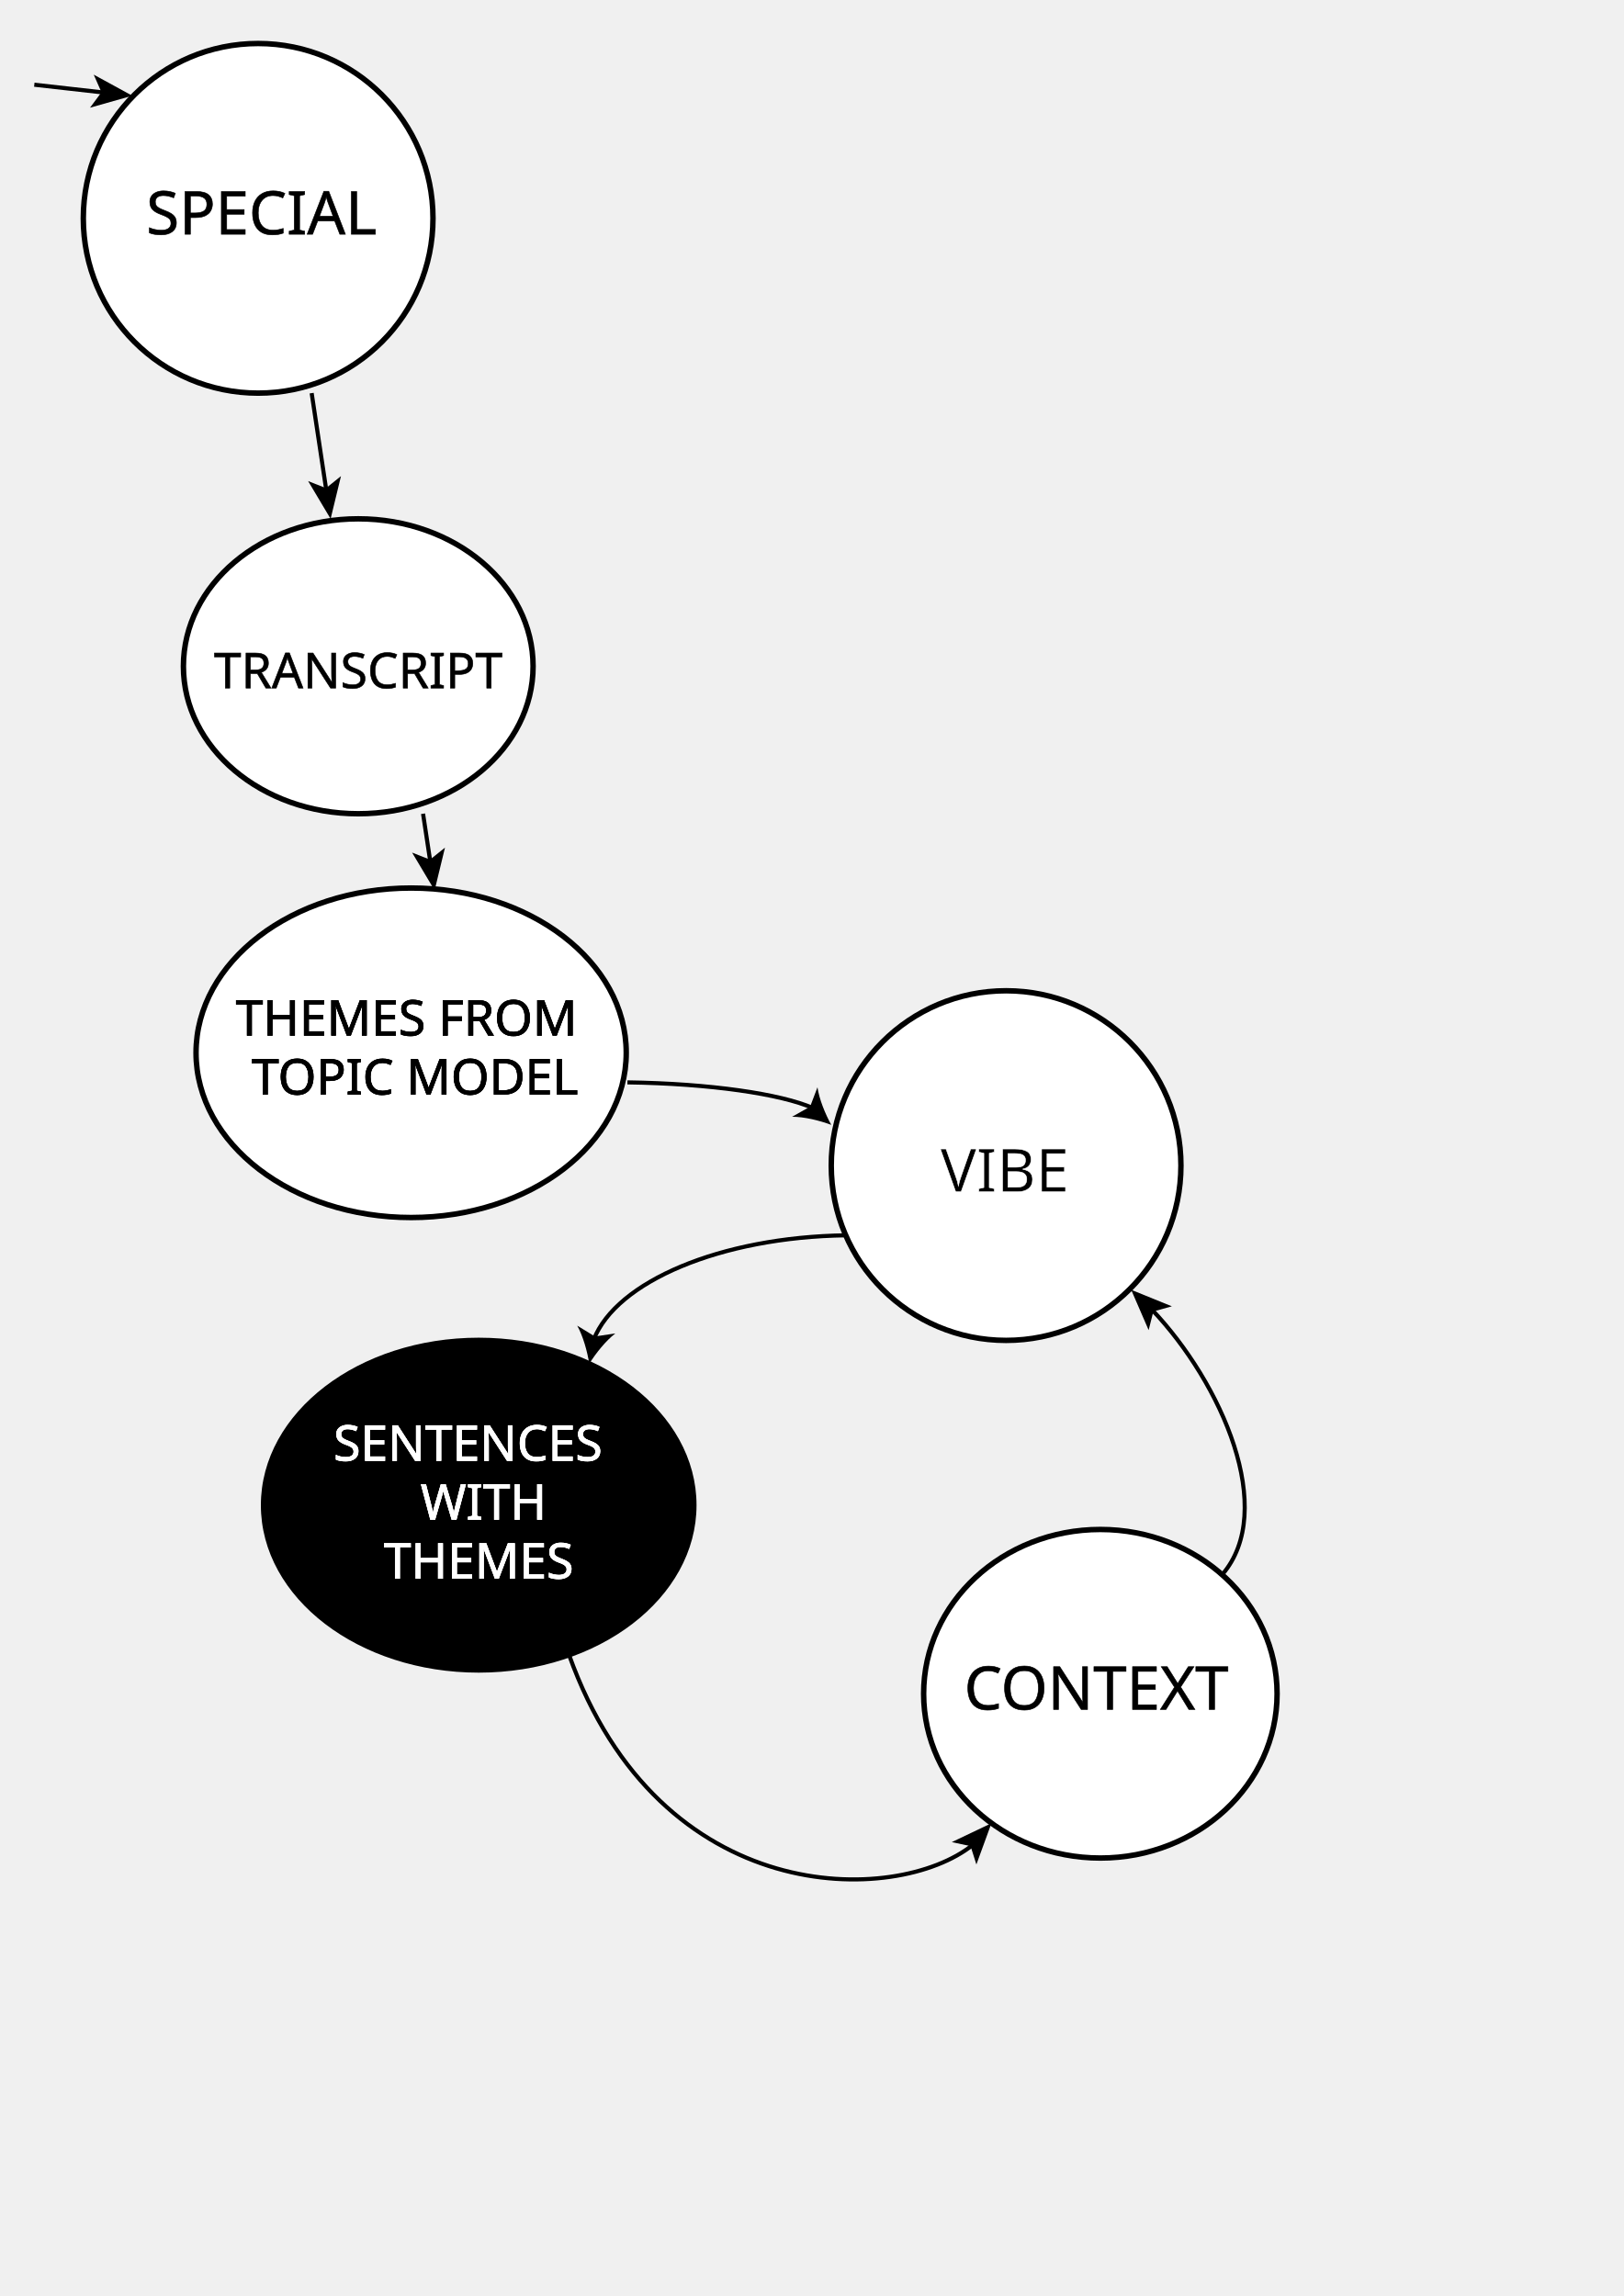
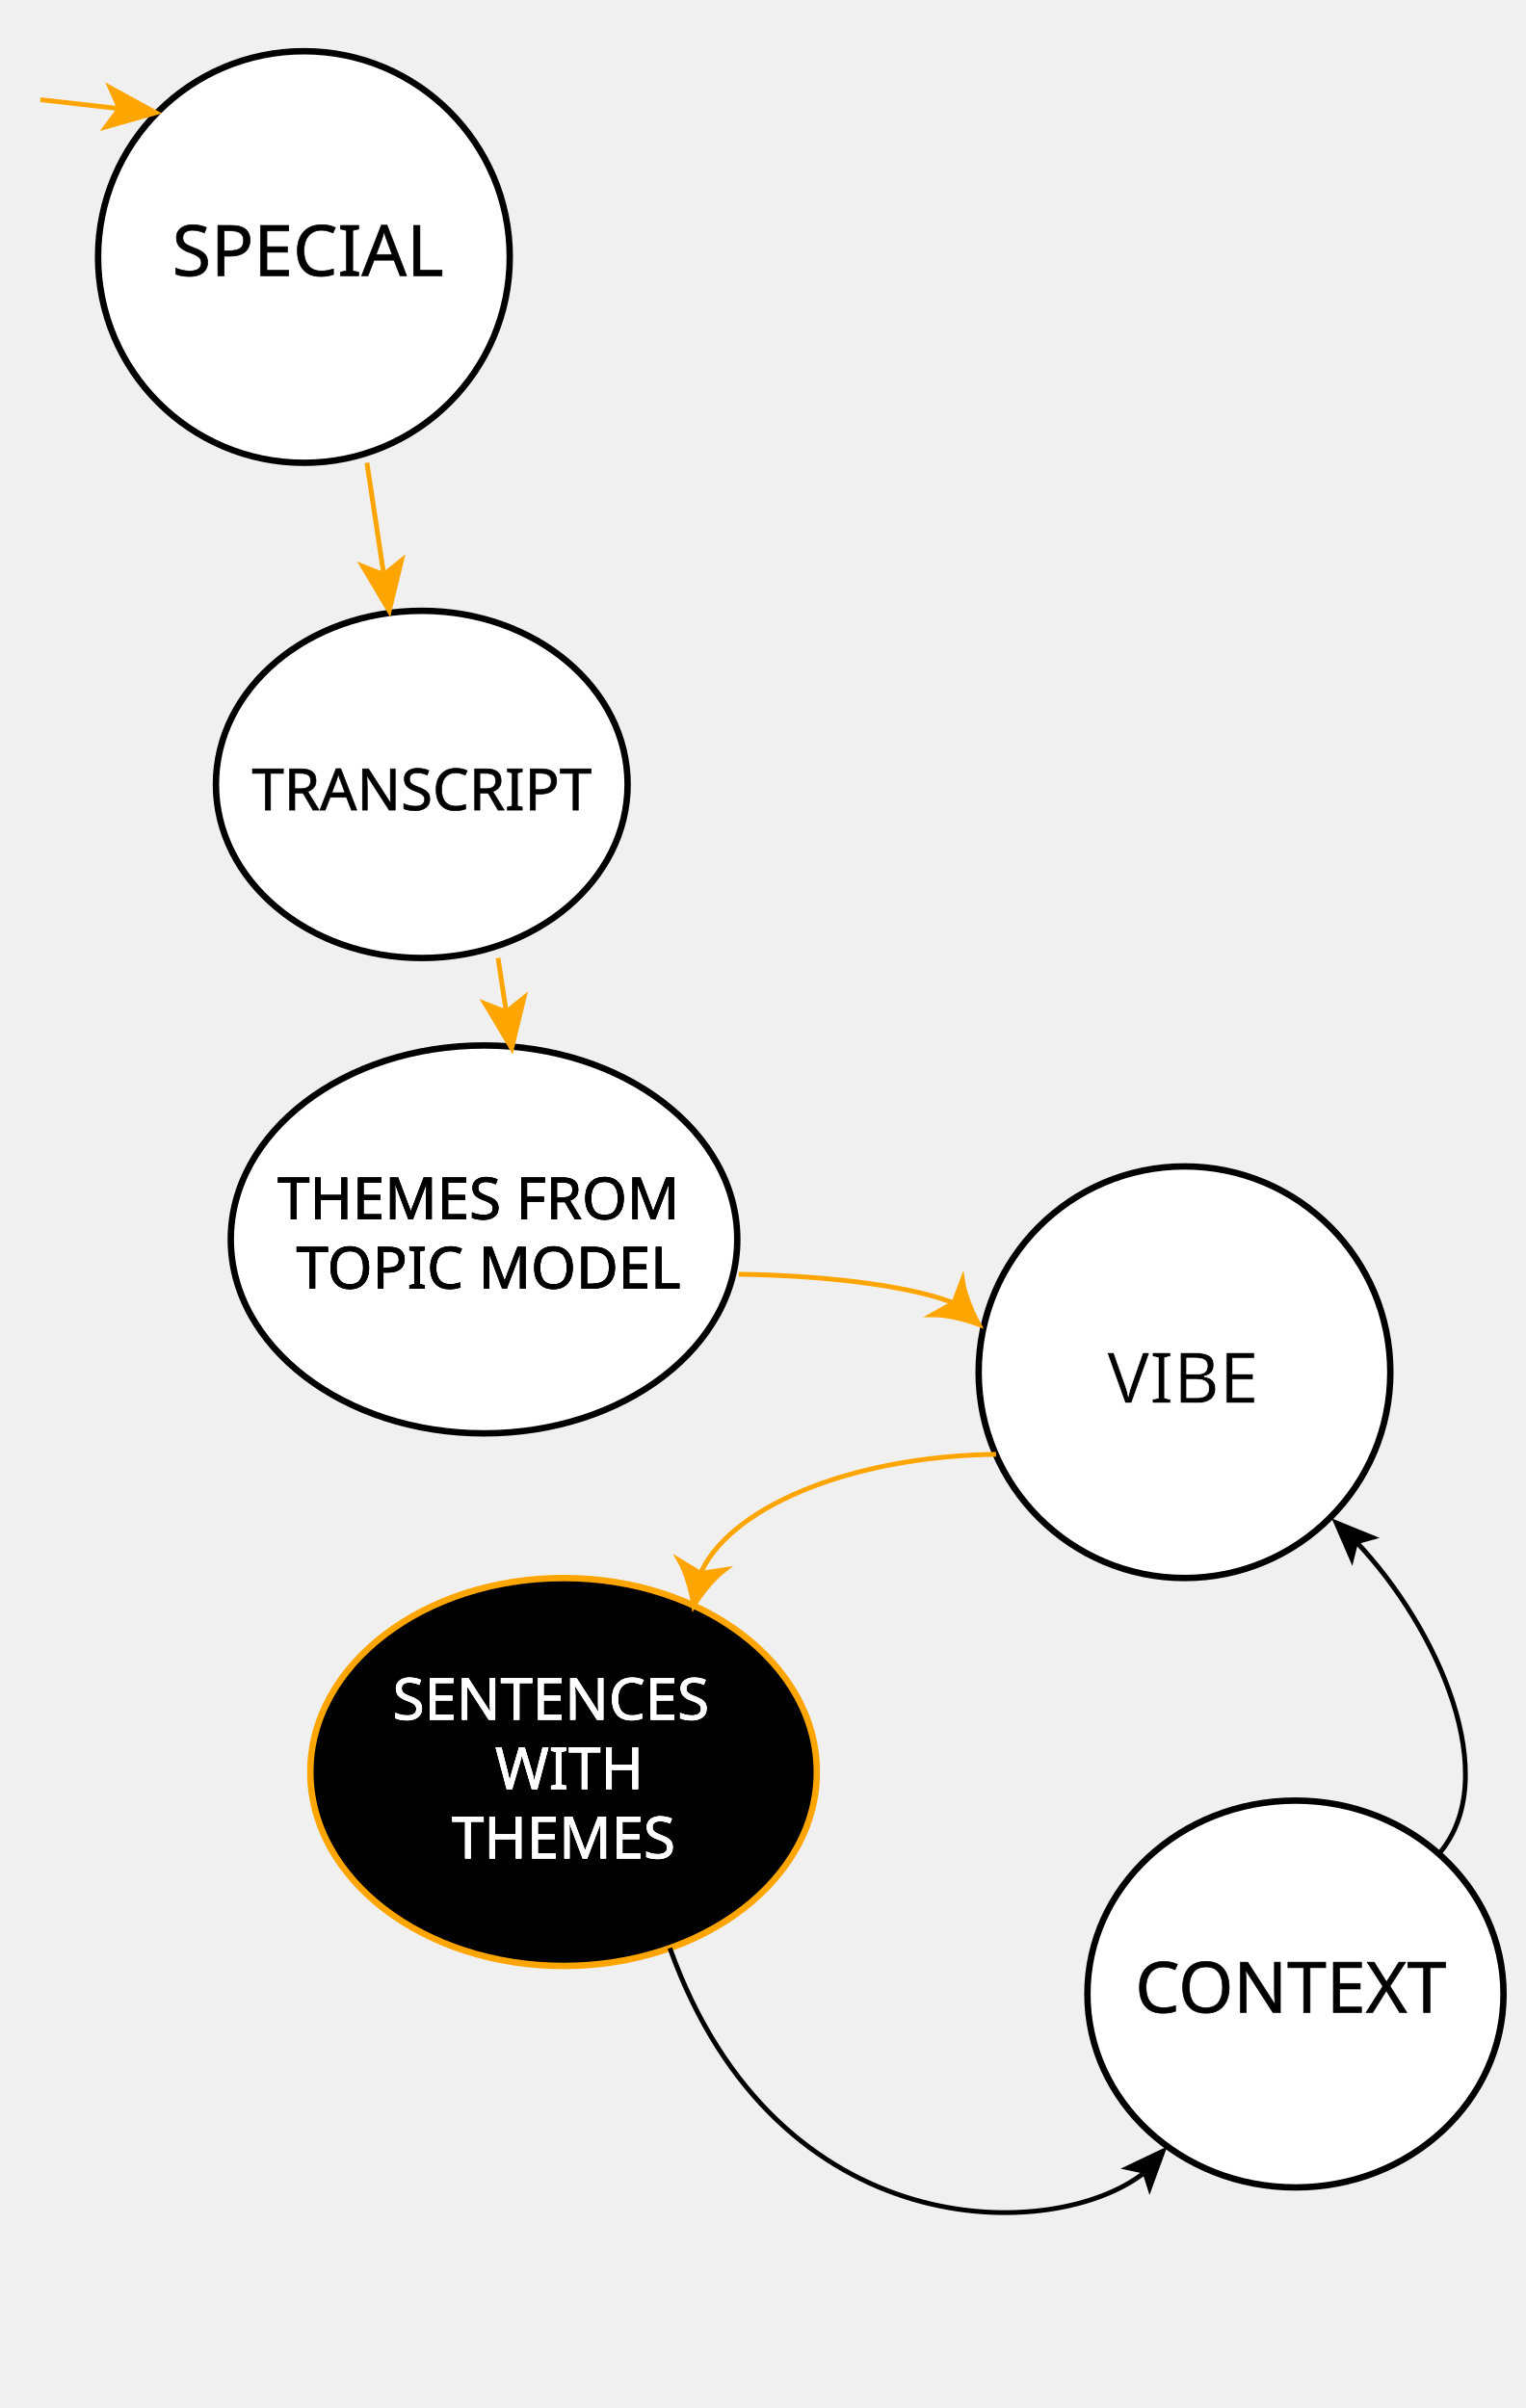
- <svg xmlns="http://www.w3.org/2000/svg" version="1.1" id="Layer_1" x="0px" y="0px" viewBox="0 0 595.28 841.89" style="enable-background:new 0 0 595.28 841.89;" xml:space="preserve">
+ <svg xmlns="http://www.w3.org/2000/svg" version="1.1" id="Layer_1" x="0px" y="0px" viewBox="0 0 475 750" style="enable-background:new 0 0 475 750;" xml:space="preserve">
  <style type="text/css">
	.st0{fill:#FFFFFF;stroke:#000000;stroke-width:2;stroke-miterlimit:10;}
	.st1{font-family:'Sk-Modernist-Regular';}
	.st2{font-size:22px;}
	.st3{fill:none;stroke:#000000;stroke-width:0.2;stroke-miterlimit:10;}
	.st4{font-size:18px;}
	.st5{fill:none;stroke:#000000;stroke-width:1.5;stroke-miterlimit:10;}
	.st6{stroke:#000000;stroke-width:0.2;stroke-miterlimit:10;}
	.st7{fill:none;stroke:#FFFFFF;stroke-width:0.2;stroke-miterlimit:10;}
- 	.st8{stroke:#000000;stroke-width:2;stroke-miterlimit:10;}
+ 	.st8{stroke:#FFA500;stroke-width:2;stroke-miterlimit:10;}
	.st9{fill:#FFFFFF;stroke:#FFFFFF;stroke-width:0.2;stroke-miterlimit:10;}
+ 	.st10{fill:#FFA500;stroke:#FFA500;stroke-width:1.5;stroke-miterlimit:10;}
+ 	.st11{fill:none;stroke:#FFA500;stroke-width:1.5;stroke-miterlimit:10;}
</style>
  <circle class="st0" cx="94.64" cy="80.05" r="64.1" />
  <text transform="matrix(1 0 0 1 53.6185 85.9056)" class="st1 st2">SPECIAL</text>
  <text transform="matrix(1 0 0 1 53.6185 85.9056)" class="st3 st1 st2">SPECIAL</text>
  <ellipse class="st0" cx="131.34" cy="244.31" rx="64.1" ry="54.07" />
  <text transform="matrix(1 0 0 1 78.43 252.3127)" class="st1 st4">TRANSCRIPT</text>
  <text transform="matrix(1 0 0 1 78.43 252.3127)" class="st3 st1 st4">TRANSCRIPT</text>
  <g>
    <g>
-       <line class="st5" x1="37.98" y1="33.92" x2="12.58" y2="31.06" />
+       <line class="st10" x1="37.98" y1="33.92" x2="12.58" y2="31.06" />
      <g>
-         <polygon points="48.51,35.1 34.36,27.37 37.2,33.83 33,39.49    " />
+         <polygon class="st10" points="48.51,35.1 34.36,27.37 37.2,33.83 33,39.49    " />
      </g>
    </g>
  </g>
  <g>
    <g>
-       <line class="st5" x1="119.63" y1="179.78" x2="114.26" y2="144.15" />
+       <line class="st10" x1="119.63" y1="179.78" x2="114.26" y2="144.15" />
      <g>
-         <polygon points="121.21,190.25 125.01,174.58 119.51,178.99 112.96,176.4    " />
+         <polygon class="st10" points="121.21,190.25 125.01,174.58 119.51,178.99 112.96,176.4    " />
      </g>
    </g>
  </g>
  <ellipse class="st0" cx="150.73" cy="386.03" rx="78.86" ry="60.41" />
  <text transform="matrix(1 0 0 1 86.4367 379.6811)" class="st6 st1 st4">THEMES FROM </text>
  <text transform="matrix(1 0 0 1 86.4367 379.6811)" class="st6 st1 st4">THEMES FROM </text>
  <text transform="matrix(1 0 0 1 92.2567 401.2811)" class="st6 st1 st4">TOPIC MODEL</text>
  <text transform="matrix(1 0 0 1 92.2567 401.2811)" class="st6 st1 st4">TOPIC MODEL</text>
  <circle class="st0" cx="368.85" cy="427.39" r="64.1" />
  <text transform="matrix(1 0 0 1 344.7699 437.0007)" class="st1 st2">VIBE</text>
  <text transform="matrix(1 0 0 1 344.7699 437.0007)" class="st7 st1 st2">VIBE</text>
  <g>
    <g>
-       <line class="st5" x1="157.76" y1="315.99" x2="155.1" y2="298.38" />
+       <line class="st10" x1="157.76" y1="315.99" x2="155.1" y2="298.38" />
      <g>
-         <polygon points="159.34,326.47 163.14,310.8 157.64,315.21 151.08,312.62    " />
+         <polygon class="st10" points="159.34,326.47 163.14,310.8 157.64,315.21 151.08,312.62    " />
      </g>
    </g>
  </g>
  <ellipse class="st8" cx="175.5" cy="551.91" rx="78.86" ry="60.41" />
  <text transform="matrix(1 0 0 1 122.2931 535.5789)" class="st9 st1 st4">SENTENCES </text>
  <text transform="matrix(1 0 0 1 122.2931 535.5789)" class="st9 st1 st4">SENTENCES </text>
  <text transform="matrix(1 0 0 1 154.2031 557.179)" class="st9 st1 st4">WITH</text>
  <text transform="matrix(1 0 0 1 154.2031 557.179)" class="st9 st1 st4">WITH</text>
  <text transform="matrix(1 0 0 1 140.7131 578.7789)" class="st9 st1 st4">THEMES</text>
  <text transform="matrix(1 0 0 1 140.7131 578.7789)" class="st9 st1 st4">THEMES</text>
  <ellipse class="st0" cx="403.41" cy="621.06" rx="64.79" ry="60.24" />
  <text transform="matrix(1 0 0 1 353.4695 626.8344)" class="st1 st2">CONTEXT</text>
  <text transform="matrix(1 0 0 1 353.4695 626.8344)" class="st3 st1 st2">CONTEXT</text>
  <g>
    <g>
-       <path class="st5" d="M298.08,406.32c-11.74-5.18-37.76-9.02-68.06-9.44" />
+       <path class="st11" d="M298.08,406.32c-11.74-5.18-37.76-9.02-68.06-9.44" />
      <g>
-         <path d="M304.75,412.46c-2.19-3.98-4.44-9.47-5.05-13.78l-2.7,7.09l-6.61,3.72C294.72,409.46,300.49,410.87,304.75,412.46z" />
+         <path class="st10" d="M304.75,412.46c-2.19-3.98-4.44-9.47-5.05-13.78l-2.7,7.09l-6.61,3.72C294.72,409.46,300.49,410.87,304.75,412.46z" />
      </g>
    </g>
  </g>
  <g>
    <g>
-       <path class="st5" d="M217.68,491.17c8.25-21.18,46.38-37.57,92.48-38.21" />
+       <path class="st11" d="M217.68,491.17c8.25-21.18,46.38-37.57,92.48-38.21" />
      <g>
-         <path d="M216.03,500.07c2.4-3.86,6.11-8.49,9.56-11.13l-7.51,1.1l-6.47-3.96C213.75,489.87,215.33,495.58,216.03,500.07z" />
+         <path class="st10" d="M216.03,500.07c2.4-3.86,6.11-8.49,9.56-11.13l-7.51,1.1l-6.47-3.96C213.75,489.87,215.33,495.58,216.03,500.07z" />
      </g>
    </g>
  </g>
  <g>
    <g>
      <path class="st5" d="M356.56,676.53c-27.93,22.33-114.59,23.73-147.96-69.78" />
      <g>
        <polygon points="363.49,668.52 348.94,675.46 355.83,676.94 357.96,683.66    " />
      </g>
    </g>
  </g>
  <g>
    <g>
      <path class="st5" d="M422.35,480.25c25.51,26.85,46.09,73.51,25.71,97.16" />
      <g>
        <polygon points="414.7,472.93 421.11,487.72 422.84,480.88 429.63,479    " />
      </g>
    </g>
  </g>
</svg>
